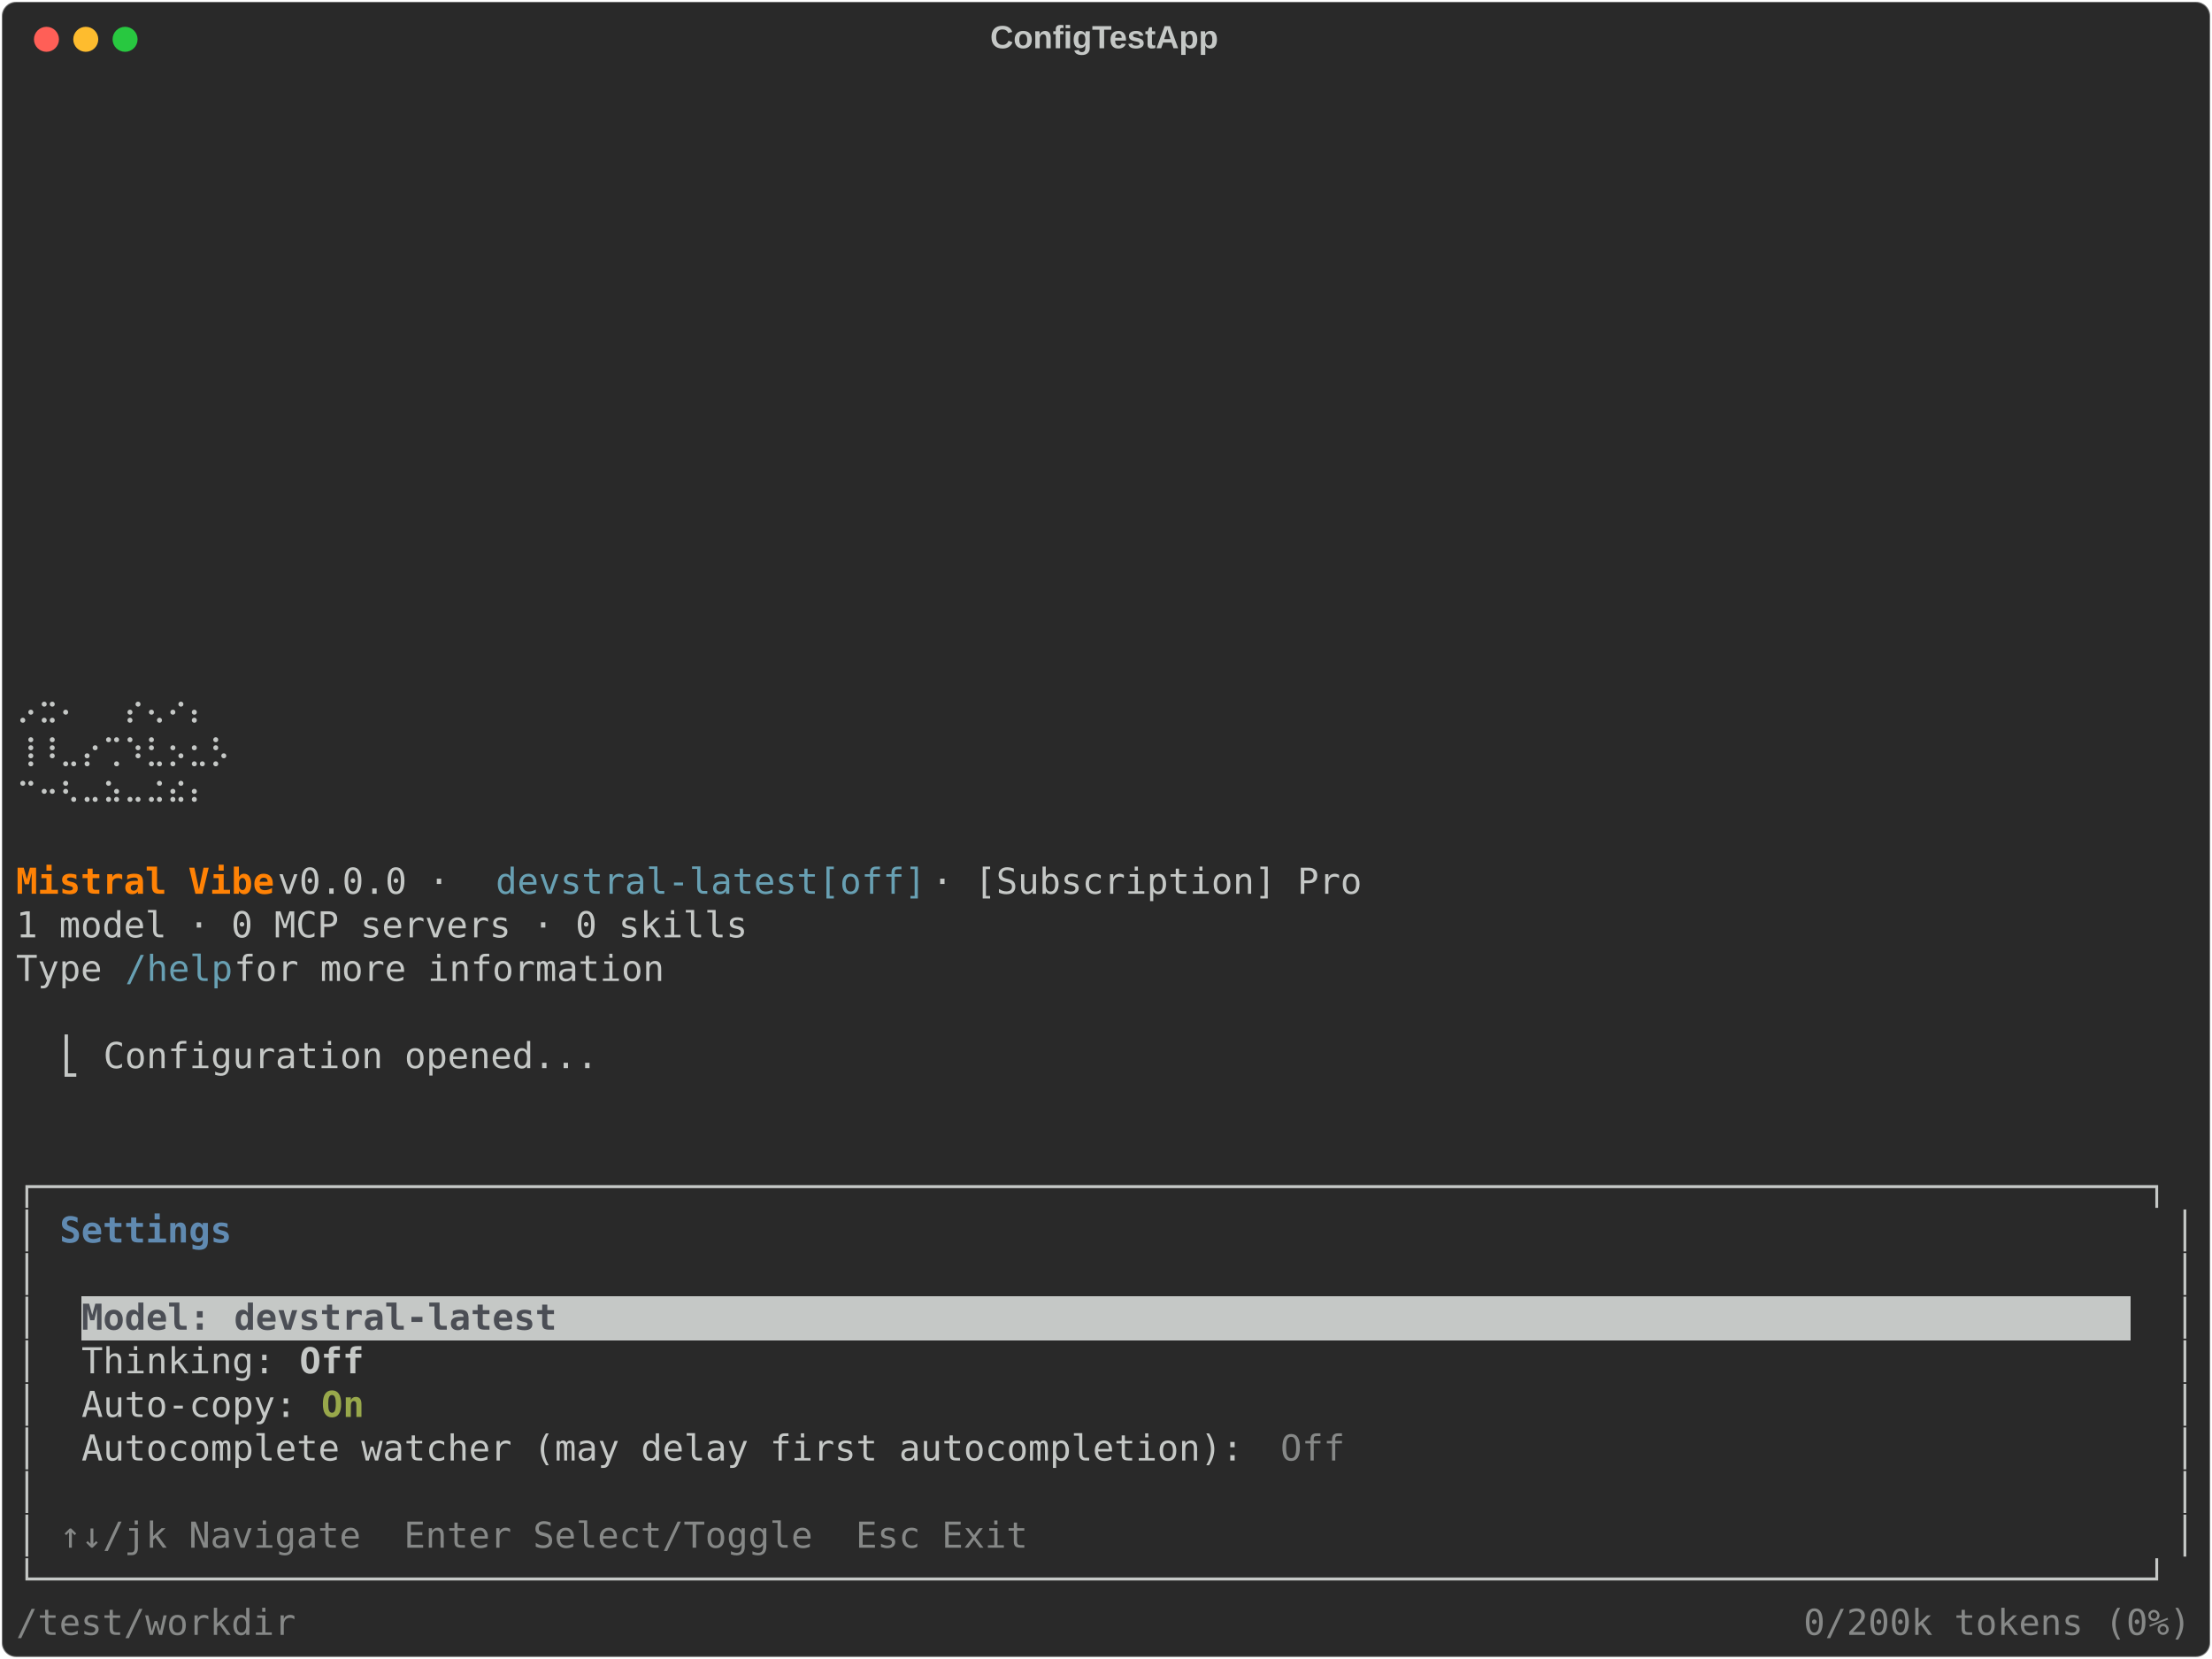
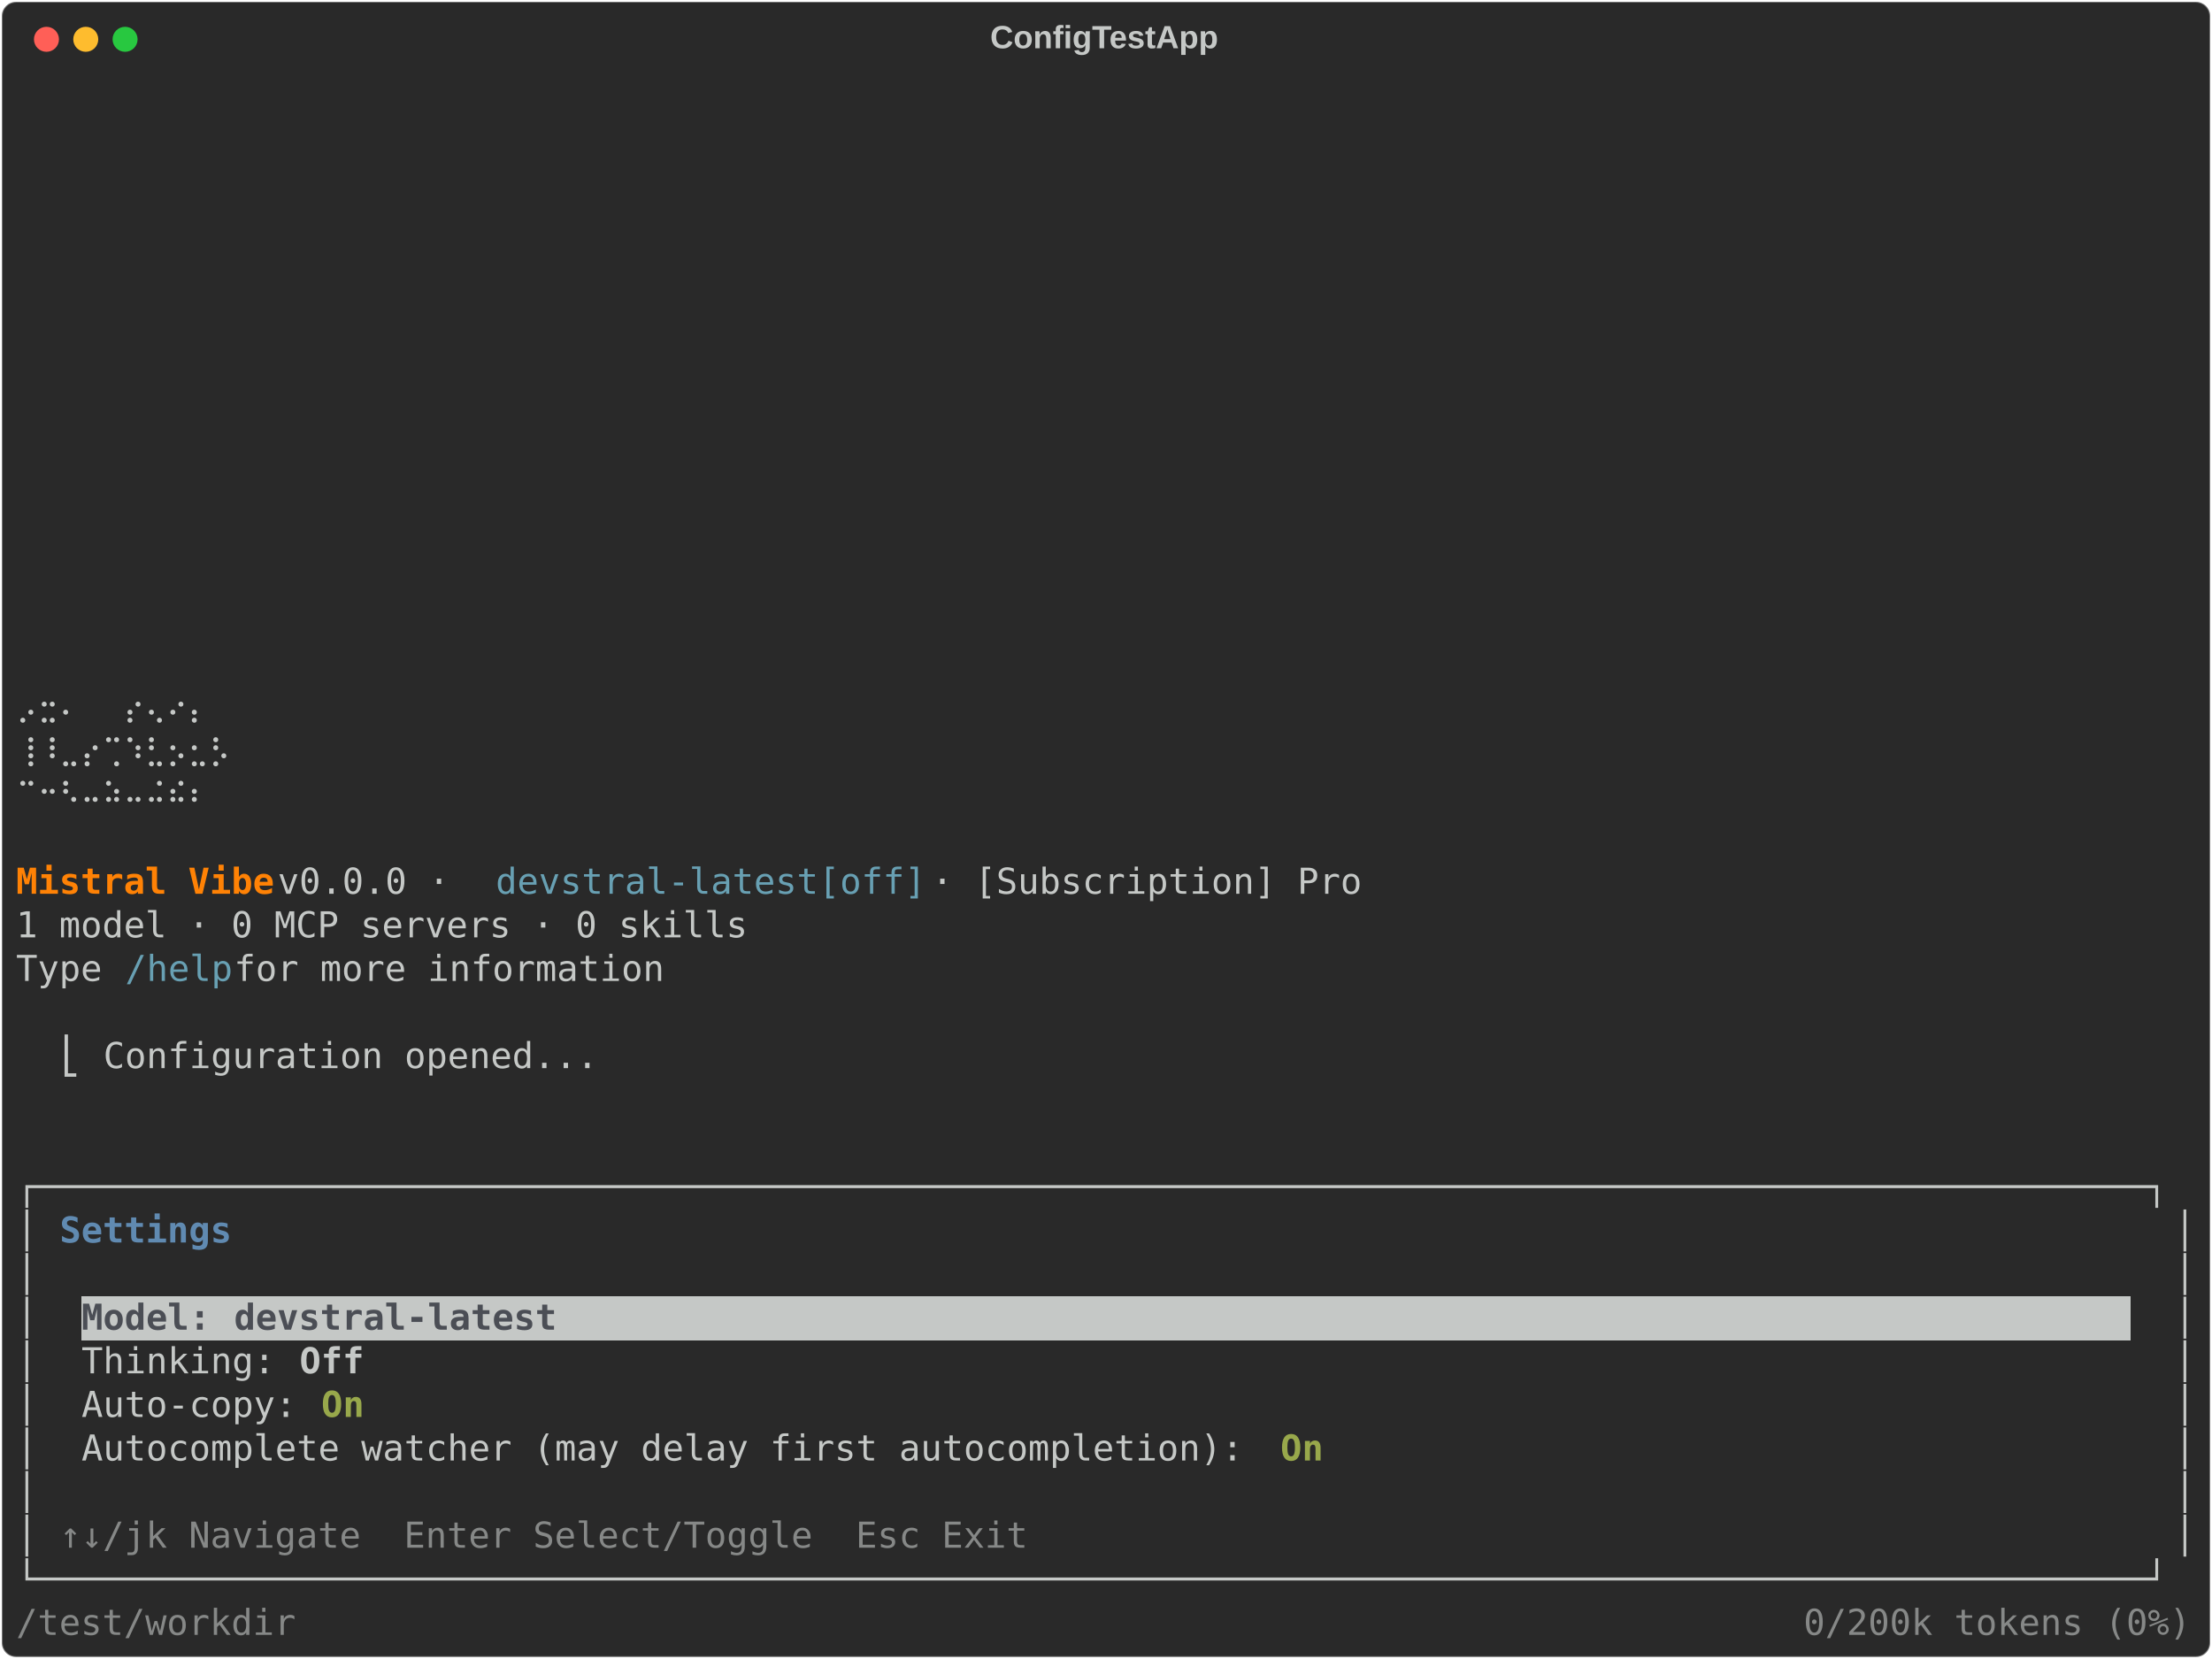
<svg xmlns="http://www.w3.org/2000/svg" class="rich-terminal" viewBox="0 0 1238 928.4">
  <style>

    @font-face {
        font-family: "Fira Code";
        src: local("FiraCode-Regular"),
                url("https://cdnjs.cloudflare.com/ajax/libs/firacode/6.2.0/woff2/FiraCode-Regular.woff2") format("woff2"),
                url("https://cdnjs.cloudflare.com/ajax/libs/firacode/6.2.0/woff/FiraCode-Regular.woff") format("woff");
        font-style: normal;
        font-weight: 400;
    }
    @font-face {
        font-family: "Fira Code";
        src: local("FiraCode-Bold"),
                url("https://cdnjs.cloudflare.com/ajax/libs/firacode/6.2.0/woff2/FiraCode-Bold.woff2") format("woff2"),
                url("https://cdnjs.cloudflare.com/ajax/libs/firacode/6.2.0/woff/FiraCode-Bold.woff") format("woff");
        font-style: bold;
        font-weight: 700;
    }

    .terminal-matrix {
        font-family: Fira Code, monospace;
        font-size: 20px;
        line-height: 24.4px;
        font-variant-east-asian: full-width;
    }

    .terminal-title {
        font-size: 18px;
        font-weight: bold;
        font-family: arial;
    }

    .terminal-r1 { fill: #c5c8c6 }
.terminal-r2 { fill: #ff8205;font-weight: bold }
.terminal-r3 { fill: #68a0b3 }
.terminal-r4 { fill: #608ab1;font-weight: bold }
.terminal-r5 { fill: #4b4e55;font-weight: bold }
.terminal-r6 { fill: #c5c8c6;font-weight: bold }
.terminal-r7 { fill: #98a84b;font-weight: bold }
.terminal-r8 { fill: #868887 }
    </style>
  <defs>
    <clipPath id="terminal-clip-terminal">
      <rect x="0" y="0" width="1219.0" height="877.4" />
    </clipPath>
    <clipPath id="terminal-line-0">
      <rect x="0" y="1.5" width="1220" height="24.65" />
    </clipPath>
    <clipPath id="terminal-line-1">
      <rect x="0" y="25.9" width="1220" height="24.65" />
    </clipPath>
    <clipPath id="terminal-line-2">
      <rect x="0" y="50.3" width="1220" height="24.65" />
    </clipPath>
    <clipPath id="terminal-line-3">
      <rect x="0" y="74.7" width="1220" height="24.65" />
    </clipPath>
    <clipPath id="terminal-line-4">
      <rect x="0" y="99.1" width="1220" height="24.65" />
    </clipPath>
    <clipPath id="terminal-line-5">
      <rect x="0" y="123.5" width="1220" height="24.65" />
    </clipPath>
    <clipPath id="terminal-line-6">
      <rect x="0" y="147.9" width="1220" height="24.65" />
    </clipPath>
    <clipPath id="terminal-line-7">
      <rect x="0" y="172.3" width="1220" height="24.65" />
    </clipPath>
    <clipPath id="terminal-line-8">
      <rect x="0" y="196.7" width="1220" height="24.65" />
    </clipPath>
    <clipPath id="terminal-line-9">
      <rect x="0" y="221.1" width="1220" height="24.65" />
    </clipPath>
    <clipPath id="terminal-line-10">
      <rect x="0" y="245.5" width="1220" height="24.65" />
    </clipPath>
    <clipPath id="terminal-line-11">
      <rect x="0" y="269.9" width="1220" height="24.65" />
    </clipPath>
    <clipPath id="terminal-line-12">
      <rect x="0" y="294.3" width="1220" height="24.65" />
    </clipPath>
    <clipPath id="terminal-line-13">
      <rect x="0" y="318.7" width="1220" height="24.65" />
    </clipPath>
    <clipPath id="terminal-line-14">
      <rect x="0" y="343.1" width="1220" height="24.65" />
    </clipPath>
    <clipPath id="terminal-line-15">
      <rect x="0" y="367.5" width="1220" height="24.65" />
    </clipPath>
    <clipPath id="terminal-line-16">
      <rect x="0" y="391.9" width="1220" height="24.65" />
    </clipPath>
    <clipPath id="terminal-line-17">
      <rect x="0" y="416.3" width="1220" height="24.65" />
    </clipPath>
    <clipPath id="terminal-line-18">
      <rect x="0" y="440.7" width="1220" height="24.65" />
    </clipPath>
    <clipPath id="terminal-line-19">
      <rect x="0" y="465.1" width="1220" height="24.65" />
    </clipPath>
    <clipPath id="terminal-line-20">
      <rect x="0" y="489.5" width="1220" height="24.65" />
    </clipPath>
    <clipPath id="terminal-line-21">
      <rect x="0" y="513.9" width="1220" height="24.65" />
    </clipPath>
    <clipPath id="terminal-line-22">
      <rect x="0" y="538.3" width="1220" height="24.65" />
    </clipPath>
    <clipPath id="terminal-line-23">
      <rect x="0" y="562.7" width="1220" height="24.65" />
    </clipPath>
    <clipPath id="terminal-line-24">
      <rect x="0" y="587.1" width="1220" height="24.65" />
    </clipPath>
    <clipPath id="terminal-line-25">
      <rect x="0" y="611.5" width="1220" height="24.65" />
    </clipPath>
    <clipPath id="terminal-line-26">
      <rect x="0" y="635.9" width="1220" height="24.65" />
    </clipPath>
    <clipPath id="terminal-line-27">
      <rect x="0" y="660.3" width="1220" height="24.65" />
    </clipPath>
    <clipPath id="terminal-line-28">
      <rect x="0" y="684.7" width="1220" height="24.65" />
    </clipPath>
    <clipPath id="terminal-line-29">
      <rect x="0" y="709.1" width="1220" height="24.65" />
    </clipPath>
    <clipPath id="terminal-line-30">
      <rect x="0" y="733.5" width="1220" height="24.65" />
    </clipPath>
    <clipPath id="terminal-line-31">
      <rect x="0" y="757.9" width="1220" height="24.65" />
    </clipPath>
    <clipPath id="terminal-line-32">
      <rect x="0" y="782.3" width="1220" height="24.65" />
    </clipPath>
    <clipPath id="terminal-line-33">
      <rect x="0" y="806.7" width="1220" height="24.65" />
    </clipPath>
    <clipPath id="terminal-line-34">
      <rect x="0" y="831.1" width="1220" height="24.65" />
    </clipPath>
  </defs>
  <rect fill="#292929" stroke="rgba(255,255,255,0.35)" stroke-width="1" x="1" y="1" width="1236" height="926.4" rx="8" />
  <text class="terminal-title" fill="#c5c8c6" text-anchor="middle" x="618" y="27">ConfigTestApp</text>
  <g transform="translate(26,22)">
    <circle cx="0" cy="0" r="7" fill="#ff5f57" />
    <circle cx="22" cy="0" r="7" fill="#febc2e" />
    <circle cx="44" cy="0" r="7" fill="#28c840" />
  </g>
  <g transform="translate(9, 41)" clip-path="url(#terminal-clip-terminal)">
    <rect fill="#c5c8c6" x="36.6" y="684.7" width="85.4" height="24.65" shape-rendering="crispEdges" />
    <rect fill="#c5c8c6" x="122" y="684.7" width="183" height="24.65" shape-rendering="crispEdges" />
    <rect fill="#c5c8c6" x="305" y="684.7" width="878.4" height="24.65" shape-rendering="crispEdges" />
    <g class="terminal-matrix">
      <text class="terminal-r1" x="1220" y="20" textLength="12.2" clip-path="url(#terminal-line-0)">
</text>
      <text class="terminal-r1" x="1220" y="44.4" textLength="12.2" clip-path="url(#terminal-line-1)">
</text>
      <text class="terminal-r1" x="1220" y="68.8" textLength="12.2" clip-path="url(#terminal-line-2)">
</text>
      <text class="terminal-r1" x="1220" y="93.2" textLength="12.2" clip-path="url(#terminal-line-3)">
</text>
      <text class="terminal-r1" x="1220" y="117.6" textLength="12.2" clip-path="url(#terminal-line-4)">
</text>
      <text class="terminal-r1" x="1220" y="142" textLength="12.2" clip-path="url(#terminal-line-5)">
</text>
      <text class="terminal-r1" x="1220" y="166.4" textLength="12.2" clip-path="url(#terminal-line-6)">
</text>
      <text class="terminal-r1" x="1220" y="190.8" textLength="12.2" clip-path="url(#terminal-line-7)">
</text>
      <text class="terminal-r1" x="1220" y="215.2" textLength="12.2" clip-path="url(#terminal-line-8)">
</text>
      <text class="terminal-r1" x="1220" y="239.6" textLength="12.2" clip-path="url(#terminal-line-9)">
</text>
      <text class="terminal-r1" x="1220" y="264" textLength="12.2" clip-path="url(#terminal-line-10)">
</text>
      <text class="terminal-r1" x="1220" y="288.4" textLength="12.2" clip-path="url(#terminal-line-11)">
</text>
      <text class="terminal-r1" x="1220" y="312.8" textLength="12.2" clip-path="url(#terminal-line-12)">
</text>
      <text class="terminal-r1" x="1220" y="337.2" textLength="12.2" clip-path="url(#terminal-line-13)">
</text>
      <text class="terminal-r1" x="0" y="361.6" textLength="134.2" clip-path="url(#terminal-line-14)">  ⡠⣒⠄  ⡔⢄⠔⡄</text>
      <text class="terminal-r1" x="1220" y="361.6" textLength="12.2" clip-path="url(#terminal-line-14)">
</text>
      <text class="terminal-r1" x="0" y="386" textLength="134.2" clip-path="url(#terminal-line-15)"> ⢸⠸⣀⡔⢉⠱⣃⡢⣂⡣</text>
      <text class="terminal-r1" x="1220" y="386" textLength="12.2" clip-path="url(#terminal-line-15)">
</text>
      <text class="terminal-r1" x="0" y="410.4" textLength="134.2" clip-path="url(#terminal-line-16)">  ⠉⠒⠣⠤⠵⠤⠬⠮⠆</text>
      <text class="terminal-r1" x="1220" y="410.4" textLength="12.2" clip-path="url(#terminal-line-16)">
</text>
      <text class="terminal-r1" x="1220" y="434.8" textLength="12.2" clip-path="url(#terminal-line-17)">
</text>
      <text class="terminal-r2" x="0" y="459.2" textLength="146.4" clip-path="url(#terminal-line-18)">Mistral Vibe</text>
      <text class="terminal-r1" x="146.4" y="459.2" textLength="122" clip-path="url(#terminal-line-18)"> v0.0.0 · </text>
      <text class="terminal-r3" x="268.4" y="459.2" textLength="244" clip-path="url(#terminal-line-18)">devstral-latest[off]</text>
      <text class="terminal-r1" x="512.4" y="459.2" textLength="256.2" clip-path="url(#terminal-line-18)"> · [Subscription] Pro</text>
      <text class="terminal-r1" x="1220" y="459.2" textLength="12.2" clip-path="url(#terminal-line-18)">
</text>
      <text class="terminal-r1" x="0" y="483.6" textLength="414.8" clip-path="url(#terminal-line-19)">1 model · 0 MCP servers · 0 skills</text>
      <text class="terminal-r1" x="1220" y="483.6" textLength="12.2" clip-path="url(#terminal-line-19)">
</text>
      <text class="terminal-r1" x="0" y="508" textLength="61" clip-path="url(#terminal-line-20)">Type </text>
      <text class="terminal-r3" x="61" y="508" textLength="61" clip-path="url(#terminal-line-20)">/help</text>
      <text class="terminal-r1" x="122" y="508" textLength="256.2" clip-path="url(#terminal-line-20)"> for more information</text>
      <text class="terminal-r1" x="1220" y="508" textLength="12.2" clip-path="url(#terminal-line-20)">
</text>
      <text class="terminal-r1" x="1220" y="532.4" textLength="12.2" clip-path="url(#terminal-line-21)">
</text>
      <text class="terminal-r1" x="24.4" y="556.8" textLength="12.2" clip-path="url(#terminal-line-22)">⎣</text>
      <text class="terminal-r1" x="48.8" y="556.8" textLength="280.6" clip-path="url(#terminal-line-22)">Configuration opened...</text>
      <text class="terminal-r1" x="1220" y="556.8" textLength="12.2" clip-path="url(#terminal-line-22)">
</text>
      <text class="terminal-r1" x="1220" y="581.2" textLength="12.2" clip-path="url(#terminal-line-23)">
</text>
      <text class="terminal-r1" x="1220" y="605.6" textLength="12.2" clip-path="url(#terminal-line-24)">
</text>
      <text class="terminal-r1" x="0" y="630" textLength="1220" clip-path="url(#terminal-line-25)">┌──────────────────────────────────────────────────────────────────────────────────────────────────┐</text>
      <text class="terminal-r1" x="1220" y="630" textLength="12.2" clip-path="url(#terminal-line-25)">
</text>
      <text class="terminal-r1" x="0" y="654.4" textLength="12.2" clip-path="url(#terminal-line-26)">│</text>
      <text class="terminal-r4" x="24.4" y="654.4" textLength="97.6" clip-path="url(#terminal-line-26)">Settings</text>
      <text class="terminal-r1" x="1207.8" y="654.4" textLength="12.2" clip-path="url(#terminal-line-26)">│</text>
      <text class="terminal-r1" x="1220" y="654.4" textLength="12.2" clip-path="url(#terminal-line-26)">
</text>
      <text class="terminal-r1" x="0" y="678.8" textLength="12.2" clip-path="url(#terminal-line-27)">│</text>
      <text class="terminal-r1" x="1207.8" y="678.8" textLength="12.2" clip-path="url(#terminal-line-27)">│</text>
      <text class="terminal-r1" x="1220" y="678.8" textLength="12.2" clip-path="url(#terminal-line-27)">
</text>
      <text class="terminal-r1" x="0" y="703.2" textLength="12.2" clip-path="url(#terminal-line-28)">│</text>
      <text class="terminal-r5" x="36.6" y="703.2" textLength="85.4" clip-path="url(#terminal-line-28)">Model: </text>
      <text class="terminal-r5" x="122" y="703.2" textLength="183" clip-path="url(#terminal-line-28)">devstral-latest</text>
      <text class="terminal-r1" x="1207.8" y="703.2" textLength="12.2" clip-path="url(#terminal-line-28)">│</text>
      <text class="terminal-r1" x="1220" y="703.2" textLength="12.2" clip-path="url(#terminal-line-28)">
</text>
      <text class="terminal-r1" x="0" y="727.6" textLength="12.2" clip-path="url(#terminal-line-29)">│</text>
      <text class="terminal-r1" x="36.6" y="727.6" textLength="122" clip-path="url(#terminal-line-29)">Thinking: </text>
      <text class="terminal-r6" x="158.6" y="727.6" textLength="36.6" clip-path="url(#terminal-line-29)">Off</text>
      <text class="terminal-r1" x="1207.8" y="727.6" textLength="12.2" clip-path="url(#terminal-line-29)">│</text>
      <text class="terminal-r1" x="1220" y="727.6" textLength="12.2" clip-path="url(#terminal-line-29)">
</text>
      <text class="terminal-r1" x="0" y="752" textLength="12.2" clip-path="url(#terminal-line-30)">│</text>
      <text class="terminal-r1" x="36.6" y="752" textLength="134.2" clip-path="url(#terminal-line-30)">Auto-copy: </text>
      <text class="terminal-r7" x="170.8" y="752" textLength="24.4" clip-path="url(#terminal-line-30)">On</text>
      <text class="terminal-r1" x="1207.8" y="752" textLength="12.2" clip-path="url(#terminal-line-30)">│</text>
      <text class="terminal-r1" x="1220" y="752" textLength="12.2" clip-path="url(#terminal-line-30)">
</text>
      <text class="terminal-r1" x="0" y="776.4" textLength="12.2" clip-path="url(#terminal-line-31)">│</text>
      <text class="terminal-r1" x="36.6" y="776.4" textLength="671" clip-path="url(#terminal-line-31)">Autocomplete watcher (may delay first autocompletion): </text>
-       <text class="terminal-r8" x="707.6" y="776.4" textLength="36.6" clip-path="url(#terminal-line-31)">Off</text>
+       <text class="terminal-r7" x="707.6" y="776.4" textLength="24.4" clip-path="url(#terminal-line-31)">On</text>
      <text class="terminal-r1" x="1207.8" y="776.4" textLength="12.2" clip-path="url(#terminal-line-31)">│</text>
      <text class="terminal-r1" x="1220" y="776.4" textLength="12.2" clip-path="url(#terminal-line-31)">
</text>
      <text class="terminal-r1" x="0" y="800.8" textLength="12.2" clip-path="url(#terminal-line-32)">│</text>
      <text class="terminal-r1" x="1207.8" y="800.8" textLength="12.2" clip-path="url(#terminal-line-32)">│</text>
      <text class="terminal-r1" x="1220" y="800.8" textLength="12.2" clip-path="url(#terminal-line-32)">
</text>
      <text class="terminal-r1" x="0" y="825.2" textLength="12.2" clip-path="url(#terminal-line-33)">│</text>
      <text class="terminal-r8" x="24.4" y="825.2" textLength="549" clip-path="url(#terminal-line-33)">↑↓/jk Navigate  Enter Select/Toggle  Esc Exit</text>
      <text class="terminal-r1" x="1207.8" y="825.2" textLength="12.2" clip-path="url(#terminal-line-33)">│</text>
      <text class="terminal-r1" x="1220" y="825.2" textLength="12.2" clip-path="url(#terminal-line-33)">
</text>
      <text class="terminal-r1" x="0" y="849.6" textLength="1220" clip-path="url(#terminal-line-34)">└──────────────────────────────────────────────────────────────────────────────────────────────────┘</text>
      <text class="terminal-r1" x="1220" y="849.6" textLength="12.2" clip-path="url(#terminal-line-34)">
</text>
      <text class="terminal-r8" x="0" y="874" textLength="158.6" clip-path="url(#terminal-line-35)">/test/workdir</text>
      <text class="terminal-r8" x="1000.4" y="874" textLength="219.6" clip-path="url(#terminal-line-35)">0/200k tokens (0%)</text>
    </g>
  </g>
</svg>
